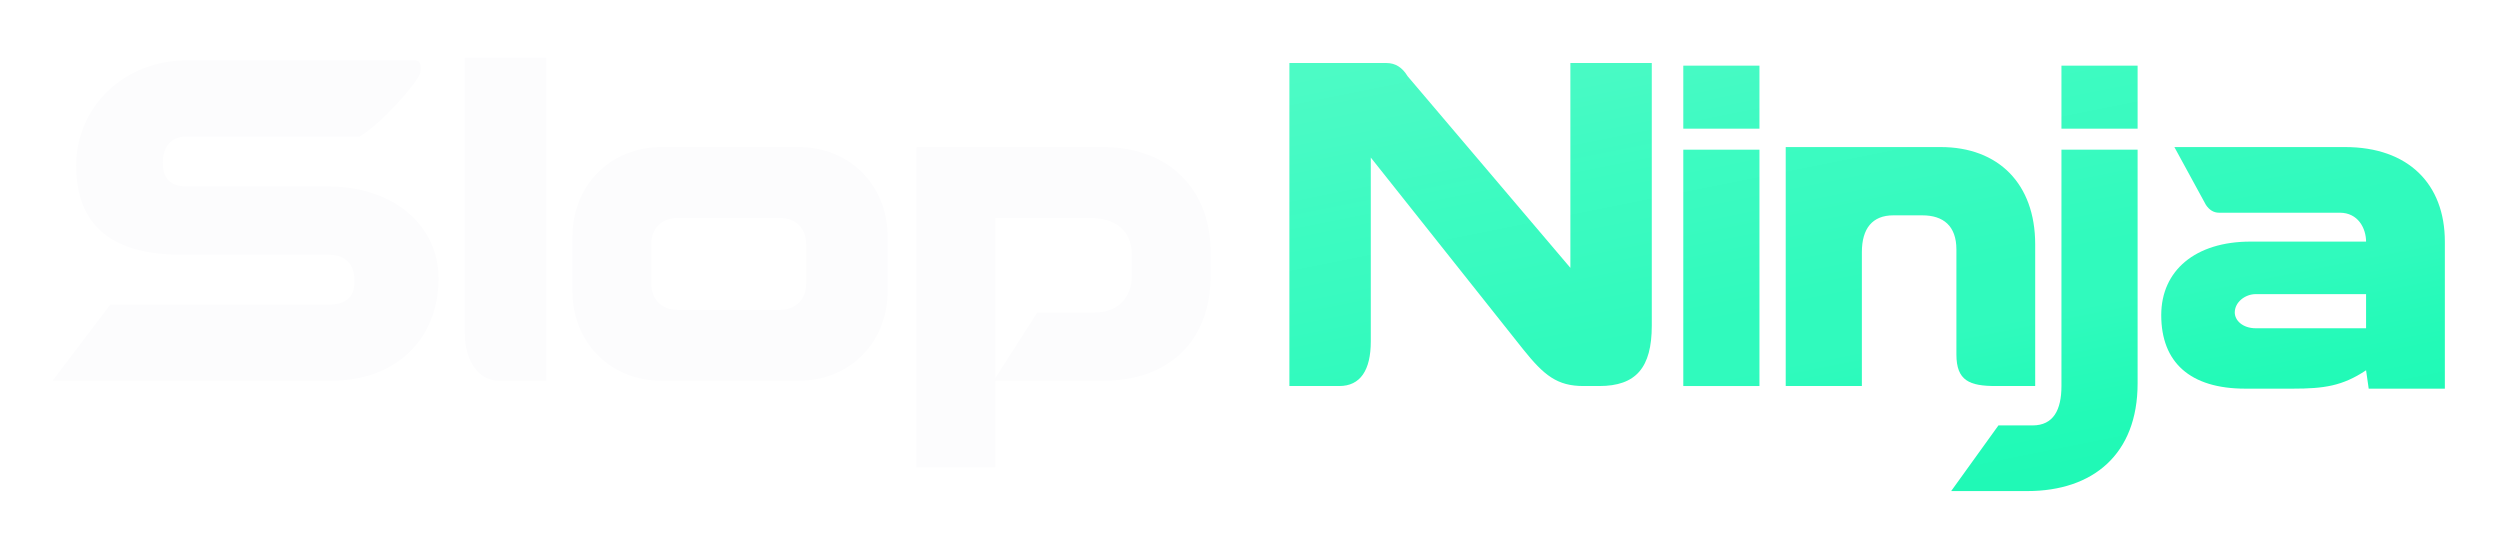
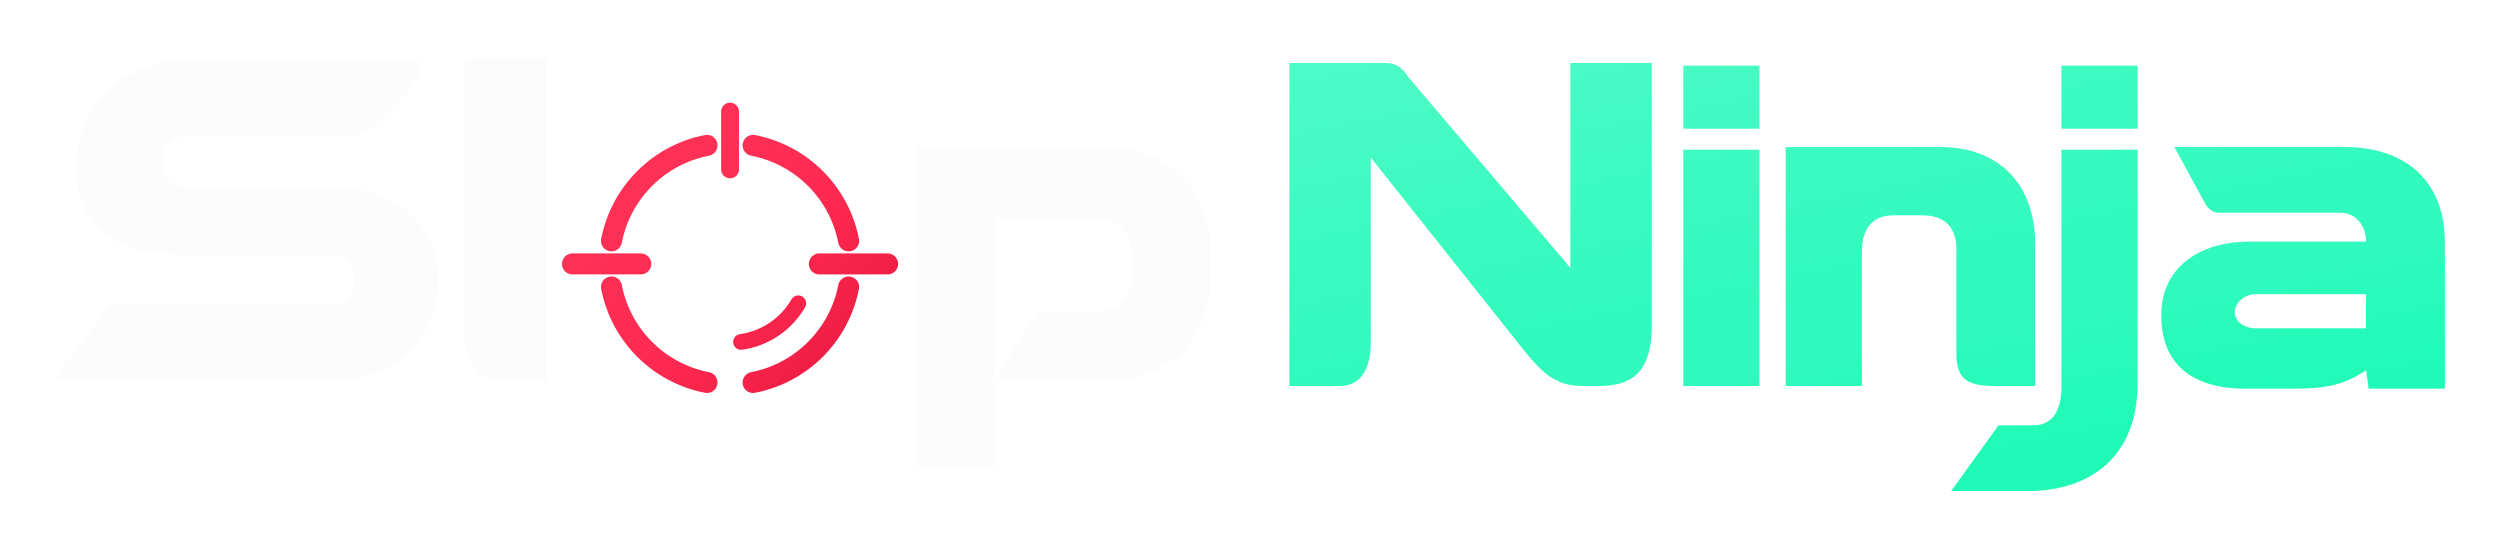
<svg xmlns="http://www.w3.org/2000/svg" version="1.1" viewBox="151 853 952 208" width="952" height="208" role="img" aria-labelledby="snw-logo-title snw-logo-description">
  <defs>
    <linearGradient id="snw-ninja-lettering-gradient" gradientUnits="userSpaceOnUse" x1="836.762" y1="843.648" x2="877.185" y2="1045.763">
      <stop offset="0.000" stop-color="#4cfbc5" />
      <stop offset="0.100" stop-color="#48fac4" />
      <stop offset="0.200" stop-color="#42fac3" />
      <stop offset="0.300" stop-color="#3cfbc1" />
      <stop offset="0.400" stop-color="#39fac0" />
      <stop offset="0.500" stop-color="#34fabe" />
      <stop offset="0.600" stop-color="#30fabd" />
      <stop offset="0.700" stop-color="#30fabd" />
      <stop offset="0.800" stop-color="#28faba" />
      <stop offset="0.900" stop-color="#22fab7" />
      <stop offset="1.000" stop-color="#20f9b6" />
    </linearGradient>
+     <linearGradient id="snw-crosshair-G" gradientUnits="userSpaceOnUse" x1="379" y1="903.5" x2="479" y2="1003.5">
+       <stop offset="0" stop-color="#ff3358" />
+       <stop offset="0.55" stop-color="#ff2a52" />
+       <stop offset="1" stop-color="#e8173f" />
+     </linearGradient>
  </defs>
  <g id="snw-wordmark" aria-label="Slop Ninja">
    <g id="snw-slop-lettering" fill="#FCFCFD">
      <path d="M222 876 H309 Q312 876 311 881 C308 887 296 900 288 905 H222 C216 905 213 909 213 915 C213 921 216 924 222 924 H276 C301 924 318 939 318 959 C318 982 302 998 277 998 H171 L193 969 H276 C283 969 286 966 286 960 C286 954 283 950 276 950 H220 C195 950 180 940 180 916 C180 894 198 876 222 876 Z" fill="#FCFCFD" fill-rule="evenodd" id="snw-letter-S" />
      <path d="M328 875 H359 V998 H341 C333 998 328 990 328 980 Z" fill="#FCFCFD" fill-rule="evenodd" id="snw-letter-l" />
-       <path d="M403 909 H455 C475 909 489 924 489 943 V964 C489 983 475 998 455 998 H403 C383 998 369 983 369 964 V943 C369 924 383 909 403 909 Z M409 936 H448 C454 936 458 940 458 946 V961 C458 967 454 971 448 971 H409 C403 971 399 967 399 961 V946 C399 940 403 936 409 936 Z" fill="#FCFCFD" fill-rule="evenodd" id="snw-letter-o" />
      <path d="M500 909 H571 C596 909 612 925 612 949 V958 C612 983 596 998 571 998 H530 V1031 H500 Z M530 936 H566 C576 936 582 941 582 950 V958 C582 966 577 972 568 972 H546 L530 997 Z" fill="#FCFCFD" fill-rule="evenodd" id="snw-letter-p" />
+     </g>
+     <g id="snw-crosshair-o" stroke="url(#snw-crosshair-G)" fill="none" stroke-linecap="round" stroke-linejoin="round" aria-label="o">
+       <g id="snw-crosshair-o-min">
+         <path d="M437.78 908.35 A46 46 0 0 1 474.15 944.72" stroke-width="1" vector-effect="non-scaling-stroke" />
+         <path d="M474.15 962.28 A46 46 0 0 1 437.78 998.65" stroke-width="1" vector-effect="non-scaling-stroke" />
+         <path d="M420.22 998.65 A46 46 0 0 1 383.85 962.28" stroke-width="1" vector-effect="non-scaling-stroke" />
+         <path d="M383.85 944.72 A46 46 0 0 1 420.22 908.35" stroke-width="1" vector-effect="non-scaling-stroke" />
+         <path d="M369 953.5 L395 953.5" stroke-width="1" vector-effect="non-scaling-stroke" />
+         <path d="M463 953.5 L489 953.5" stroke-width="1" vector-effect="non-scaling-stroke" />
+         <path d="M429 895.5 L429 917.5" stroke-width="1" vector-effect="non-scaling-stroke" />
+         <path d="M454.98 968.5 A30 30 0 0 1 433.18 983.21" stroke-width="1" vector-effect="non-scaling-stroke" />
+       </g>
+       <g id="snw-crosshair-o-design">
+         <path d="M437.78 908.35 A46 46 0 0 1 474.15 944.72" stroke-width="8" />
+         <path d="M474.15 962.28 A46 46 0 0 1 437.78 998.65" stroke-width="8" />
+         <path d="M420.22 998.65 A46 46 0 0 1 383.85 962.28" stroke-width="8" />
+         <path d="M383.85 944.72 A46 46 0 0 1 420.22 908.35" stroke-width="8" />
+         <path d="M369 953.5 L395 953.5" stroke-width="8" />
+         <path d="M463 953.5 L489 953.5" stroke-width="8" />
+         <path d="M429 895.5 L429 917.5" stroke-width="6.8" />
+         <path d="M454.98 968.5 A30 30 0 0 1 433.18 983.21" stroke-width="6" />
+       </g>
    </g>
    <g id="snw-ninja-lettering">
      <path d="M642 877 H679 Q684 877 687 882 L749 955 V877 H780 V977 C780 993 774 1000 760 1000 H754 C744 1000 739 996 731 986 L673 913 V983 C673 994 669 1000 661 1000 H642 Z" fill="url(#snw-ninja-lettering-gradient)" fill-rule="evenodd" id="snw-letter-N" />
      <path d="M831 909 H890 C912 909 926 923 926 946 V1000 H911 C901 1000 896 998 896 988 V948 C896 939 891 935 883 935 H872 C864 935 860 940 860 949 V1000 H831 Z" fill="url(#snw-ninja-lettering-gradient)" fill-rule="evenodd" id="snw-letter-n" />
      <path d="M936 910 H965 V999 C965 1026 948 1040 923 1040 H894 L912 1015 H925 C933 1015 936 1009 936 1000 Z" fill="url(#snw-ninja-lettering-gradient)" fill-rule="evenodd" id="snw-letter-j" />
      <path d="M979 909 H1044 C1068 909 1082 923 1082 945 V1001 H1053 L1052 994 C1043 1000 1036 1001 1024 1001 H1006 C985 1001 974 991 974 973 C974 956 987 945 1008 945 H1052 C1052 940 1049 934 1042 934 H996 Q993 934 991 931 Z M1010 965 H1052 V978 H1010 C1005 978 1002 975 1002 972 C1002 968 1006 965 1010 965 Z" fill="url(#snw-ninja-lettering-gradient)" fill-rule="evenodd" id="snw-letter-a" />
      <rect id="snw-letter-i-stem" x="792" y="910" width="29" height="90" fill="url(#snw-ninja-lettering-gradient)" />
      <rect id="snw-letter-i-dot" x="792" y="878" width="29" height="24" fill="url(#snw-ninja-lettering-gradient)" />
      <rect id="snw-letter-j-dot" x="936" y="878" width="29" height="24" fill="url(#snw-ninja-lettering-gradient)" />
    </g>
  </g>
</svg>
